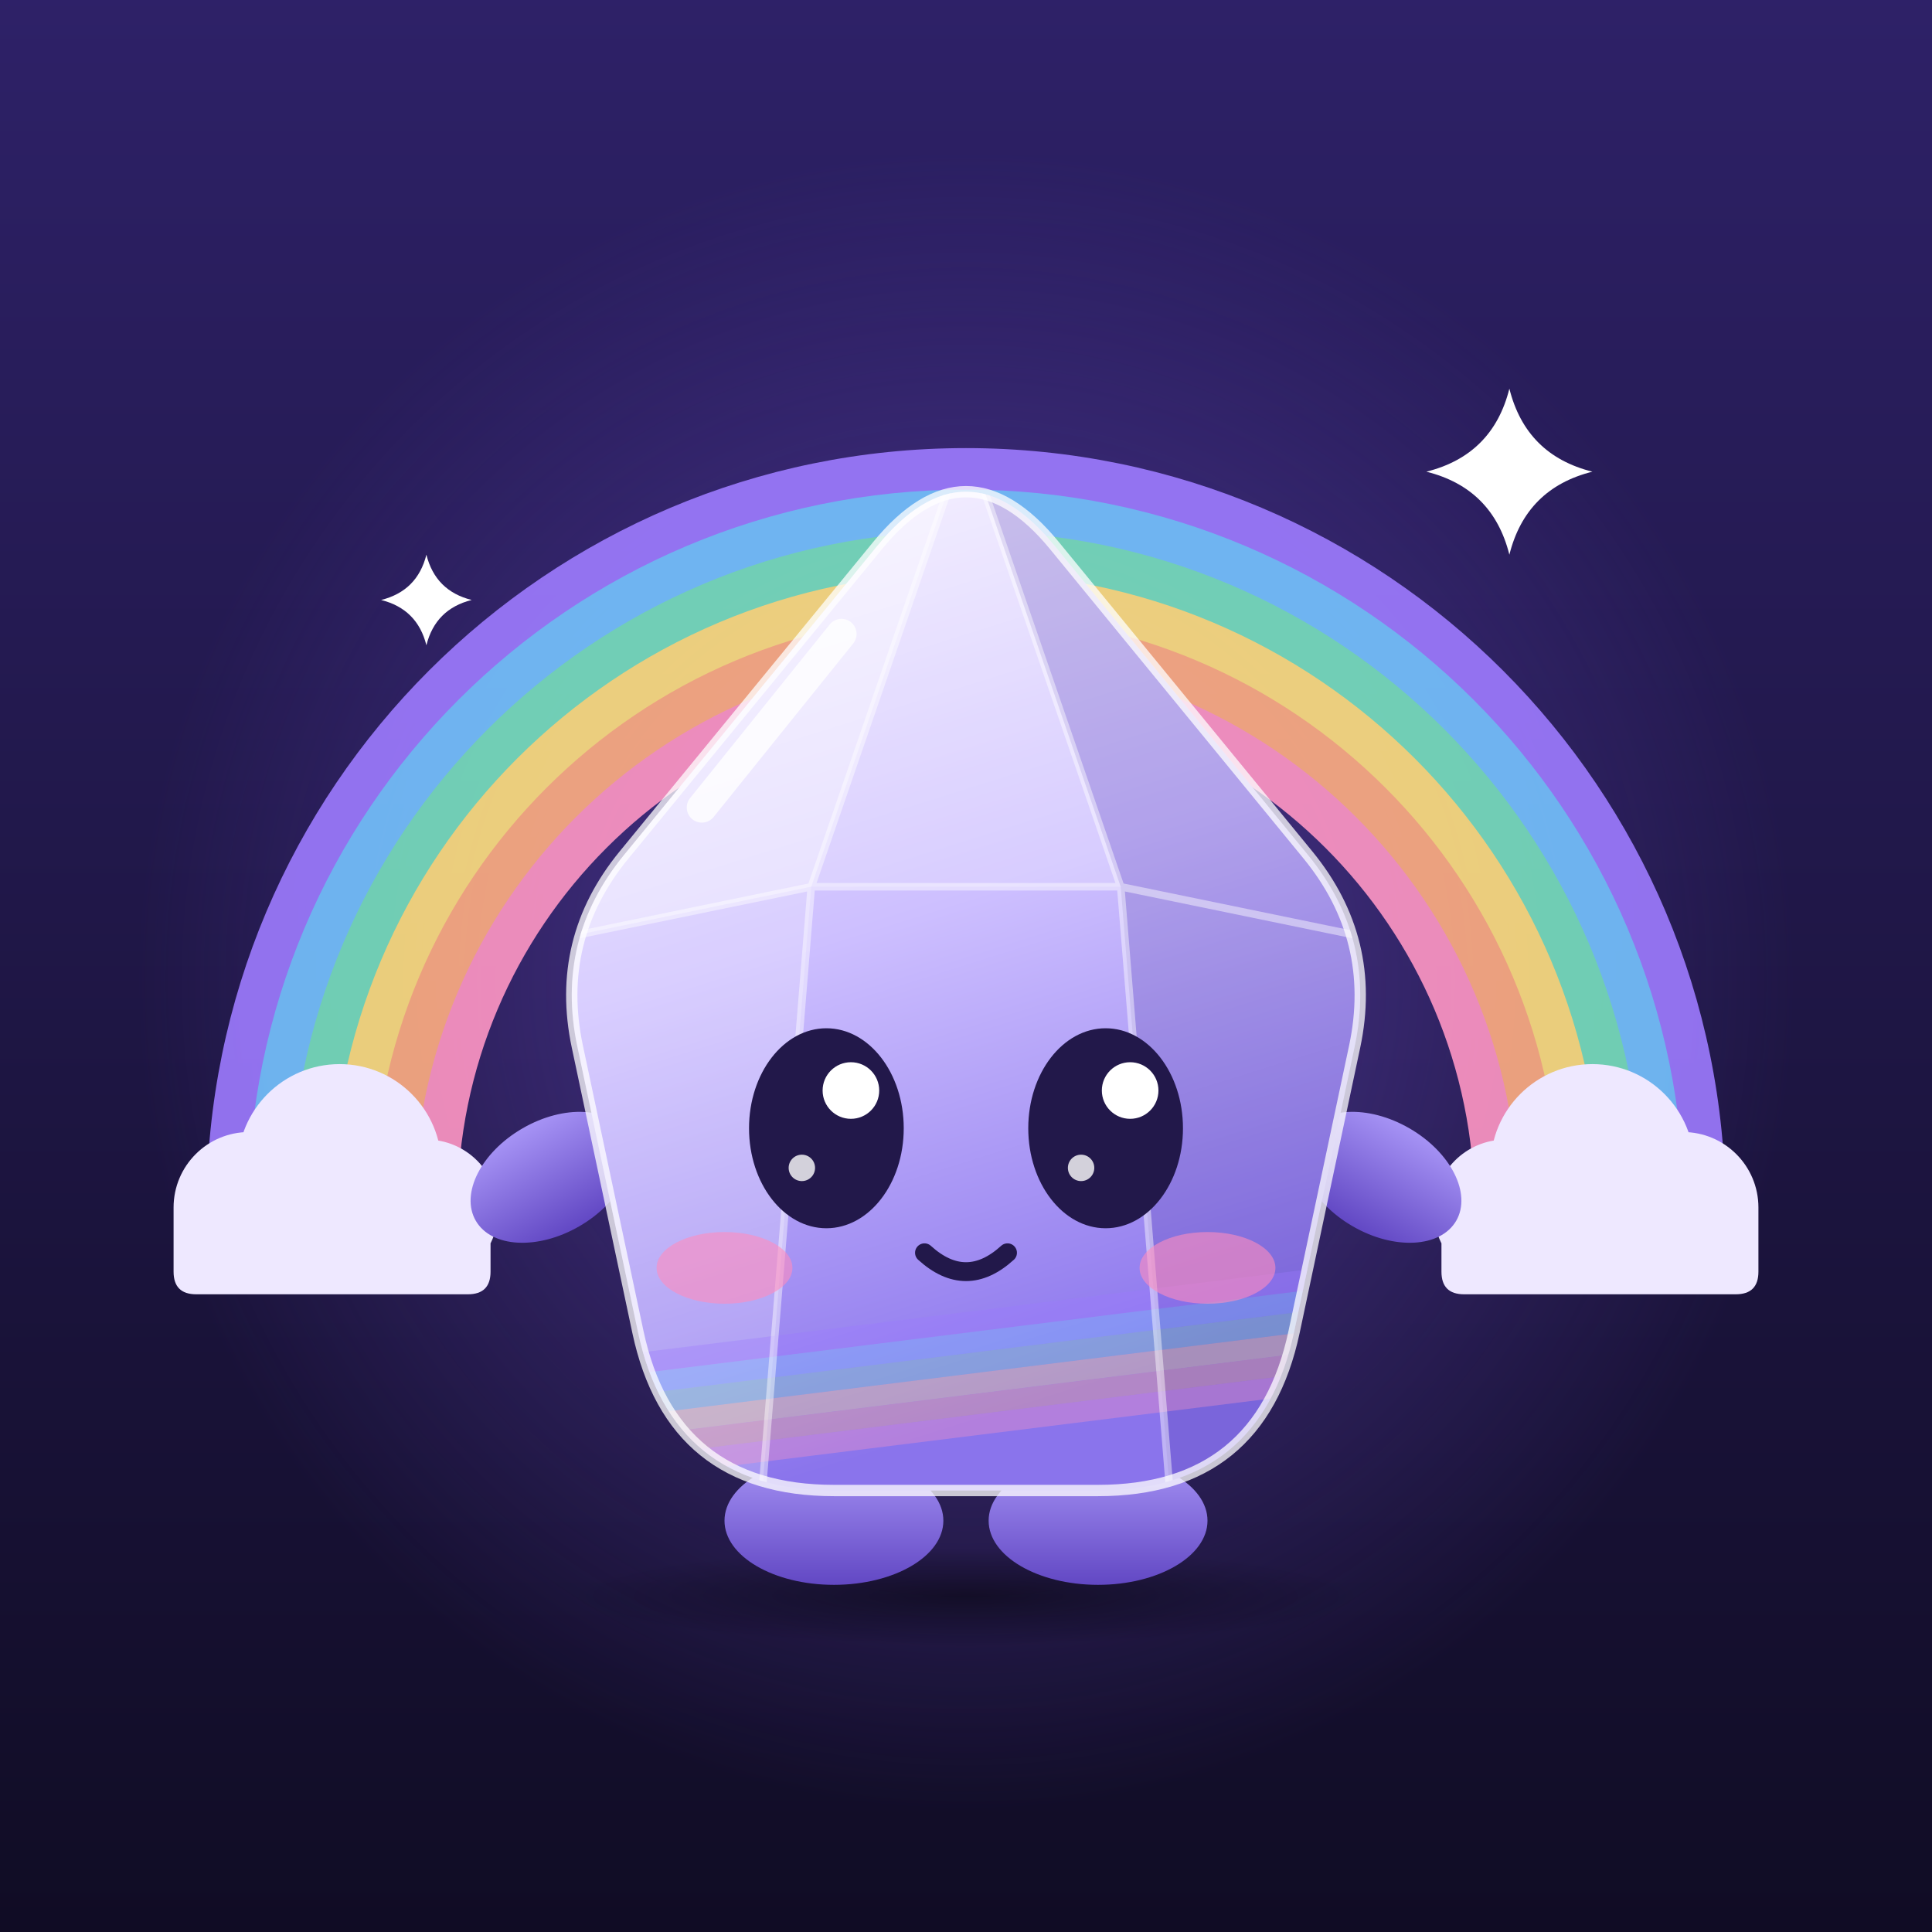
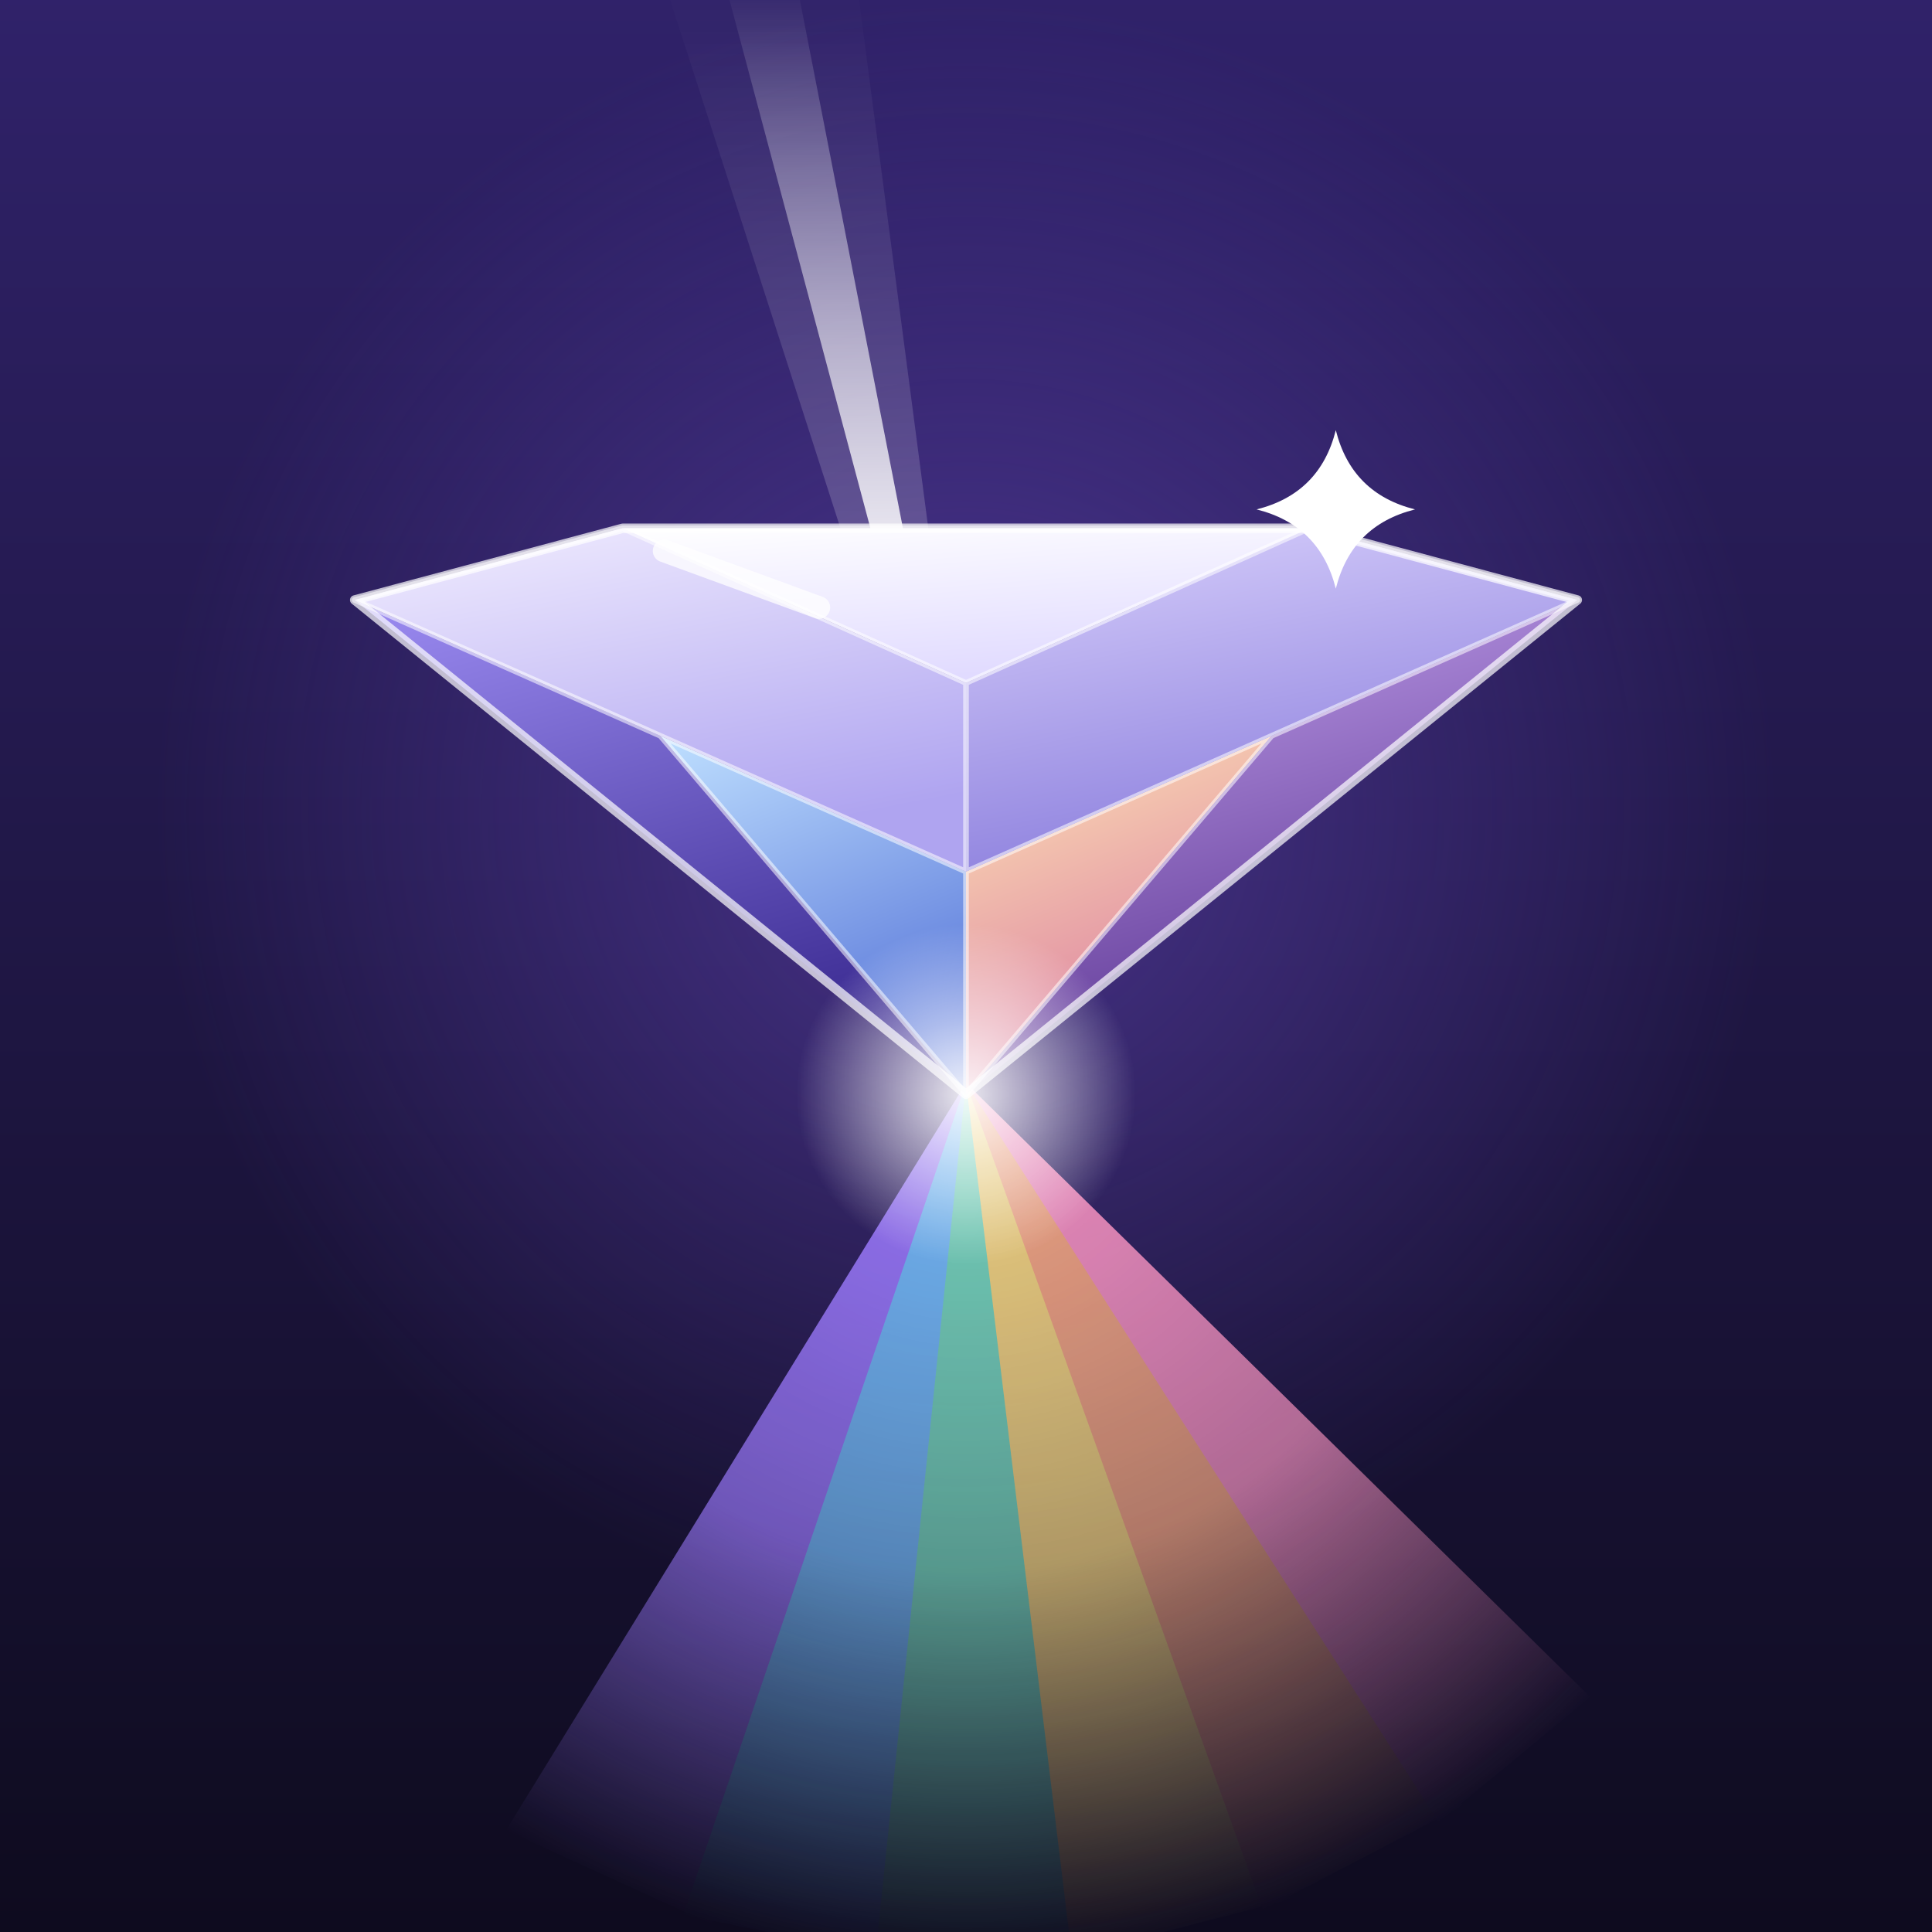
<svg xmlns="http://www.w3.org/2000/svg" viewBox="0 0 1024 1024" width="1024" height="1024">
  <defs>
    <linearGradient id="prism" x1="0" y1="0" x2="1" y2="0">
      <stop offset="0" stop-color="#9D7BFF" />
      <stop offset="0.2" stop-color="#76C3FF" />
      <stop offset="0.4" stop-color="#78E0BE" />
      <stop offset="0.6" stop-color="#FFE07F" />
      <stop offset="0.8" stop-color="#FFAE82" />
      <stop offset="1" stop-color="#FF97C4" />
    </linearGradient>
-     <linearGradient id="pglass" x1="0" y1="0" x2="0.25" y2="1">
-       <stop offset="0" stop-color="#F6F2FF" />
-       <stop offset="0.5" stop-color="#CDBFFF" />
-       <stop offset="1" stop-color="#8A74EC" />
+     <linearGradient id="pbeam" x1="0" y1="0" x2="0" y2="1">
+       <stop offset="0" stop-color="#FFFFFF" stop-opacity="0" />
+       <stop offset="0.55" stop-color="#FFFFFF" stop-opacity="0.55" />
+       <stop offset="1" stop-color="#FFFFFF" stop-opacity="0.95" />
    </linearGradient>
-     <linearGradient id="plimb" x1="0" y1="0" x2="0" y2="1">
-       <stop offset="0" stop-color="#A693F5" />
-       <stop offset="1" stop-color="#6248C4" />
+     <radialGradient id="ptip" cx="512" cy="580" r="90" gradientUnits="userSpaceOnUse">
+       <stop offset="0" stop-color="#FFFFFF" stop-opacity="0.9" />
+       <stop offset="1" stop-color="#FFFFFF" stop-opacity="0" />
+     </radialGradient>
+     <radialGradient id="pfadeG" cx="512" cy="580" r="460" gradientUnits="userSpaceOnUse">
+       <stop offset="0" stop-color="#FFFFFF" />
+       <stop offset="0.55" stop-color="#B4B4B4" />
+       <stop offset="1" stop-color="#000000" />
+     </radialGradient>
+     <mask id="pfade" maskUnits="userSpaceOnUse" x="0" y="0" width="1024" height="1024">
+       <rect width="1024" height="1024" fill="url(#pfadeG)" />
+     </mask>
+     <linearGradient id="pbg" x1="0" y1="0" x2="0" y2="1">
+       <stop offset="0" stop-color="#30226A" />
+       <stop offset="1" stop-color="#0E0B1E" />
    </linearGradient>
-     <radialGradient id="pshadowG" cx="0.5" cy="0.5" r="0.5">
-       <stop offset="0" stop-color="#000000" stop-opacity="0.45" />
-       <stop offset="1" stop-color="#000000" stop-opacity="0" />
-     </radialGradient>
-     <clipPath id="pbody">
-       <path d="M558.9 289.2 L693.2 453.1 Q730 498 718 554.7 L685.9 705.9 Q668 790 582 790 L442 790 Q356 790 338.1 705.9 L306 554.7 Q294 498 330.8 453.1 L465.1 289.2 Q512 232 558.9 289.2 Z" />
-     </clipPath>
-     <linearGradient id="pbg" x1="0" y1="0" x2="0" y2="1">
-       <stop offset="0" stop-color="#2E2168" />
-       <stop offset="1" stop-color="#100C24" />
-     </linearGradient>
-     <radialGradient id="pglow" cx="512" cy="520" r="440" gradientUnits="userSpaceOnUse">
-       <stop offset="0" stop-color="#6A4BC4" stop-opacity="0.6" />
+     <radialGradient id="pglow" cx="512" cy="430" r="430" gradientUnits="userSpaceOnUse">
+       <stop offset="0" stop-color="#6A4BC4" stop-opacity="0.55" />
      <stop offset="1" stop-color="#6A4BC4" stop-opacity="0" />
    </radialGradient>
+     <linearGradient id="plit-pvLo" x1="0" y1="0" x2="0.35" y2="1">
+       <stop offset="0" stop-color="#9C8CF2" />
+       <stop offset="1" stop-color="#3C2C93" />
+     </linearGradient>
+     <linearGradient id="plit-pvLi" x1="0" y1="0" x2="0.35" y2="1">
+       <stop offset="0" stop-color="#BFE0FF" />
+       <stop offset="1" stop-color="#5A78DA" />
+     </linearGradient>
+     <linearGradient id="plit-pvRi" x1="0" y1="0" x2="0.35" y2="1">
+       <stop offset="0" stop-color="#FFE6B6" />
+       <stop offset="1" stop-color="#D9789E" />
+     </linearGradient>
+     <linearGradient id="plit-pvRo" x1="0" y1="0" x2="0.35" y2="1">
+       <stop offset="0" stop-color="#C9A8F2" />
+       <stop offset="1" stop-color="#57308F" />
+     </linearGradient>
+     <linearGradient id="plit-crB" x1="0" y1="0" x2="0.35" y2="1">
+       <stop offset="0" stop-color="#D8D0FF" />
+       <stop offset="1" stop-color="#A99DEB" />
+     </linearGradient>
+     <linearGradient id="plit-crL" x1="0" y1="0" x2="0.35" y2="1">
+       <stop offset="0" stop-color="#F2EEFF" />
+       <stop offset="1" stop-color="#AFA4F0" />
+     </linearGradient>
+     <linearGradient id="plit-crR" x1="0" y1="0" x2="0.35" y2="1">
+       <stop offset="0" stop-color="#D9D1FC" />
+       <stop offset="1" stop-color="#8B7EDD" />
+     </linearGradient>
+     <linearGradient id="plit-tbl" x1="0" y1="0" x2="0.35" y2="1">
+       <stop offset="0" stop-color="#FFFFFF" />
+       <stop offset="1" stop-color="#E1DBFF" />
+     </linearGradient>
  </defs>
  <rect width="1024" height="1024" fill="url(#pbg)" />
  <rect width="1024" height="1024" fill="url(#pglow)" />
  <g id="p-mark">
-     <g opacity="0.9" fill="none" stroke-width="23">
-       <path d="M121 640 A391 391 0 0 1 903 640" stroke="#9D7BFF" />
-       <path d="M143 640 A369 369 0 0 1 881 640" stroke="#76C3FF" />
-       <path d="M165 640 A347 347 0 0 1 859 640" stroke="#78E0BE" />
-       <path d="M187 640 A325 325 0 0 1 837 640" stroke="#FFE07F" />
-       <path d="M209 640 A303 303 0 0 1 815 640" stroke="#FFAE82" />
-       <path d="M231 640 A281 281 0 0 1 793 640" stroke="#FF97C4" />
+     <path d="M352 -10 L454 -10 L497 318 L459 322 Z" fill="url(#pbeam)" opacity="0.22" />
+     <path d="M384 -10 L422 -10 L486 318 L472 320 Z" fill="url(#pbeam)" />
+     <g mask="url(#pfade)" opacity="0.92">
+       <path d="M512 574 L268.2 970.1 L377.1 1019.8 Z" fill="#9D7BFF" />
+       <path d="M512 574 L362.2 1014.9 L479.5 1038.9 Z" fill="#76C3FF" />
+       <path d="M512 574 L463.9 1037.5 L583.6 1034.4 Z" fill="#78E0BE" />
+       <path d="M512 574 L568.1 1036.6 L683.9 1006.7 Z" fill="#FFE07F" />
+       <path d="M512 574 L669.3 1012.3 L775.5 957 Z" fill="#FFAE82" />
+       <path d="M512 574 L762.5 965.8 L842.9 899.5 Z" fill="#FF97C4" />
    </g>
-     <path d="M92 640 a40 40 0 1 1 80 0 a40 40 0 1 1 -80 0 Z M126 618 a54 54 0 1 1 108 0 a54 54 0 1 1 -108 0 Z M188 642 a38 38 0 1 1 76 0 a38 38 0 1 1 -76 0 Z M92 640 h168 v34 q0 12 -12 12 h-144 q-12 0 -12 -12 Z M852 640 a40 40 0 1 1 80 0 a40 40 0 1 1 -80 0 Z M790 618 a54 54 0 1 1 108 0 a54 54 0 1 1 -108 0 Z M760 642 a38 38 0 1 1 76 0 a38 38 0 1 1 -76 0 Z M764 640 h168 v34 q0 12 -12 12 h-144 q-12 0 -12 -12 Z" fill="#EEE8FF" />
-     <ellipse cx="512" cy="846" rx="210" ry="26" fill="url(#pshadowG)" />
-     <ellipse cx="292" cy="624" rx="46" ry="30" transform="rotate(-30 292 624)" fill="url(#plimb)" />
-     <ellipse cx="732" cy="624" rx="46" ry="30" transform="rotate(30 732 624)" fill="url(#plimb)" />
-     <ellipse cx="442" cy="806" rx="58" ry="34" fill="url(#plimb)" />
-     <ellipse cx="582" cy="806" rx="58" ry="34" fill="url(#plimb)" />
-     <path d="M558.9 289.2 L693.2 453.1 Q730 498 718 554.7 L685.9 705.9 Q668 790 582 790 L442 790 Q356 790 338.1 705.9 L306 554.7 Q294 498 330.8 453.1 L465.1 289.2 Q512 232 558.9 289.2 Z" fill="url(#pglass)" />
-     <g clip-path="url(#pbody)">
-       <path d="M512 232 L430 470 L294 498 Z" fill="#FFFFFF" fill-opacity="0.5" />
-       <path d="M512 232 L594 470 L430 470 Z" fill="#FFFFFF" fill-opacity="0.2" />
-       <path d="M512 232 L730 498 L594 470 Z" fill="#4A36A6" fill-opacity="0.22" />
-       <path d="M294 498 L430 470 L404 790 L356 790 Z" fill="#FFFFFF" fill-opacity="0.22" />
-       <path d="M594 470 L730 498 L668 790 L620 790 Z" fill="#3E2C96" fill-opacity="0.2" />
-       <path d="M250 728 L780 662 L780 673 L250 739 Z" fill="#9D7BFF" fill-opacity="0.34" />
-       <path d="M250 739 L780 673 L780 684 L250 750 Z" fill="#76C3FF" fill-opacity="0.34" />
-       <path d="M250 750 L780 684 L780 695 L250 761 Z" fill="#78E0BE" fill-opacity="0.34" />
-       <path d="M250 761 L780 695 L780 706 L250 772 Z" fill="#FFE07F" fill-opacity="0.34" />
-       <path d="M250 772 L780 706 L780 717 L250 783 Z" fill="#FFAE82" fill-opacity="0.34" />
-       <path d="M250 783 L780 717 L780 728 L250 794 Z" fill="#FF97C4" fill-opacity="0.34" />
-       <path d="M294 498 L430 470 M430 470 L594 470 M594 470 L730 498 M512 232 L430 470 M512 232 L594 470 M430 470 L404 790 M594 470 L620 790" fill="none" stroke="#FFFFFF" stroke-opacity="0.45" stroke-width="4" stroke-linecap="round" />
-     </g>
-     <path d="M558.9 289.2 L693.2 453.1 Q730 498 718 554.7 L685.9 705.9 Q668 790 582 790 L442 790 Q356 790 338.1 705.9 L306 554.7 Q294 498 330.8 453.1 L465.1 289.2 Q512 232 558.9 289.2 Z" fill="none" stroke="#FFFFFF" stroke-opacity="0.75" stroke-width="6" stroke-linejoin="round" />
-     <path d="M372 428 L446 336" fill="none" stroke="#FFFFFF" stroke-width="16" stroke-linecap="round" opacity="0.8" />
-     <ellipse cx="384" cy="672" rx="36" ry="19" fill="#FF8DBE" fill-opacity="0.6" />
-     <ellipse cx="640" cy="672" rx="36" ry="19" fill="#FF8DBE" fill-opacity="0.6" />
-     <ellipse cx="438" cy="598" rx="41" ry="53" fill="#22184A" />
-     <circle cx="451" cy="578" r="15" fill="#FFFFFF" />
-     <circle cx="425" cy="619" r="7" fill="#FFFFFF" fill-opacity="0.8" />
-     <ellipse cx="586" cy="598" rx="41" ry="53" fill="#22184A" />
-     <circle cx="599" cy="578" r="15" fill="#FFFFFF" />
-     <circle cx="573" cy="619" r="7" fill="#FFFFFF" fill-opacity="0.8" />
-     <path d="M490 664 Q512 684 534 664" fill="none" stroke="#22184A" stroke-width="10" stroke-linecap="round" />
-     <path d="M800 206 Q808.8 241.2 844 250 Q808.8 258.8 800 294 Q791.2 258.8 756 250 Q791.2 241.2 800 206 Z M226 294 Q230.8 313.2 250 318 Q230.8 322.8 226 342 Q221.2 322.8 202 318 Q221.2 313.2 226 294 Z" fill="#FFFFFF" />
+     <path d="M188 318 L350 390 L512 580 Z" fill="url(#plit-pvLo)" />
+     <path d="M350 390 L512 462 L512 580 Z" fill="url(#plit-pvLi)" />
+     <path d="M512 462 L674 390 L512 580 Z" fill="url(#plit-pvRi)" />
+     <path d="M674 390 L836 318 L512 580 Z" fill="url(#plit-pvRo)" />
+     <path d="M330 280 L694 280 L836 318 L188 318 Z" fill="url(#plit-crB)" />
+     <path d="M330 280 L512 362 L512 462 L188 318 Z" fill="url(#plit-crL)" />
+     <path d="M512 362 L694 280 L836 318 L512 462 Z" fill="url(#plit-crR)" />
+     <path d="M330 280 L694 280 L512 362 Z" fill="url(#plit-tbl)" />
+     <path d="M330 280 L694 280 M694 280 L512 362 M512 362 L330 280 M330 280 L188 318 M694 280 L836 318 M512 362 L512 462 M188 318 L512 462 M512 462 L836 318 M350 390 L512 580 M512 462 L512 580 M674 390 L512 580" fill="none" stroke="#FFFFFF" stroke-opacity="0.55" stroke-width="3" stroke-linecap="round" />
+     <path d="M188 318 L330 280 L694 280 L836 318 L512 580 Z" fill="none" stroke="#FFFFFF" stroke-opacity="0.7" stroke-width="5" stroke-linejoin="round" />
+     <circle cx="512" cy="580" r="90" fill="url(#ptip)" />
+     <path d="M352 292 L434 322" fill="none" stroke="#FFFFFF" stroke-width="12" stroke-linecap="round" opacity="0.75" />
+     <path d="M708 228 Q716.4 261.6 750 270 Q716.4 278.4 708 312 Q699.6 278.4 666 270 Q699.6 261.6 708 228 Z" fill="#FFFFFF" />
  </g>
</svg>
